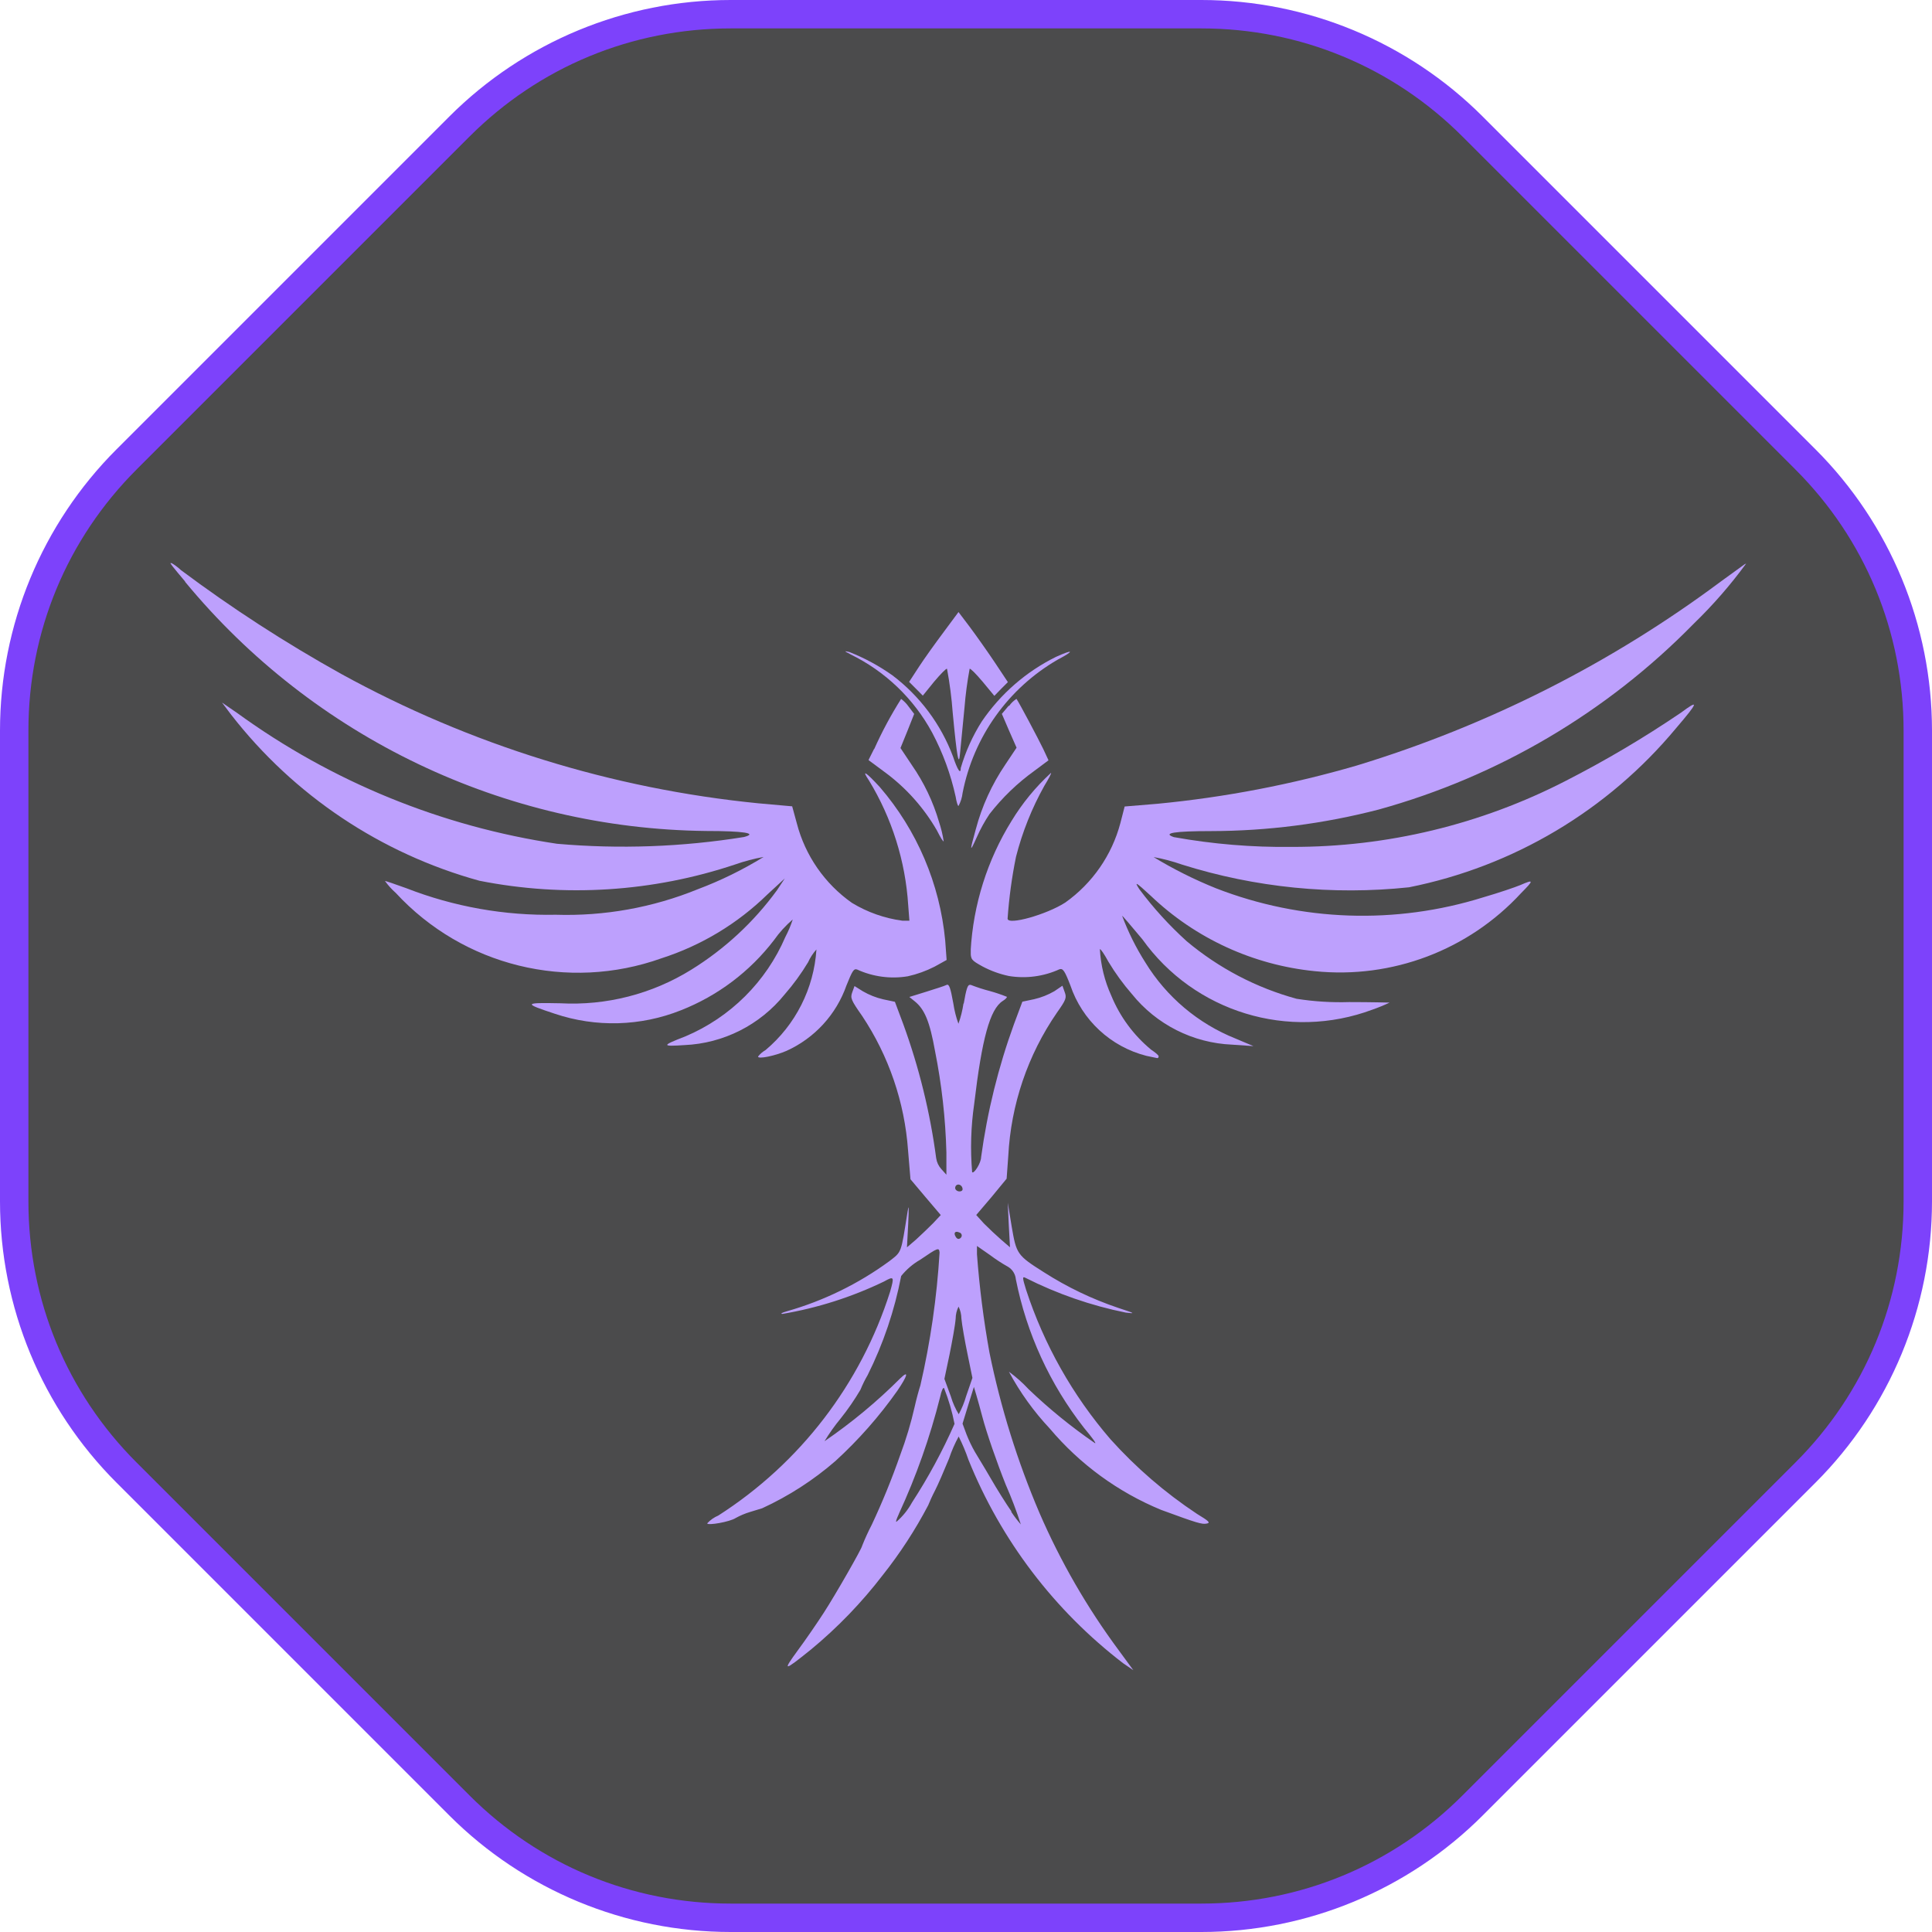
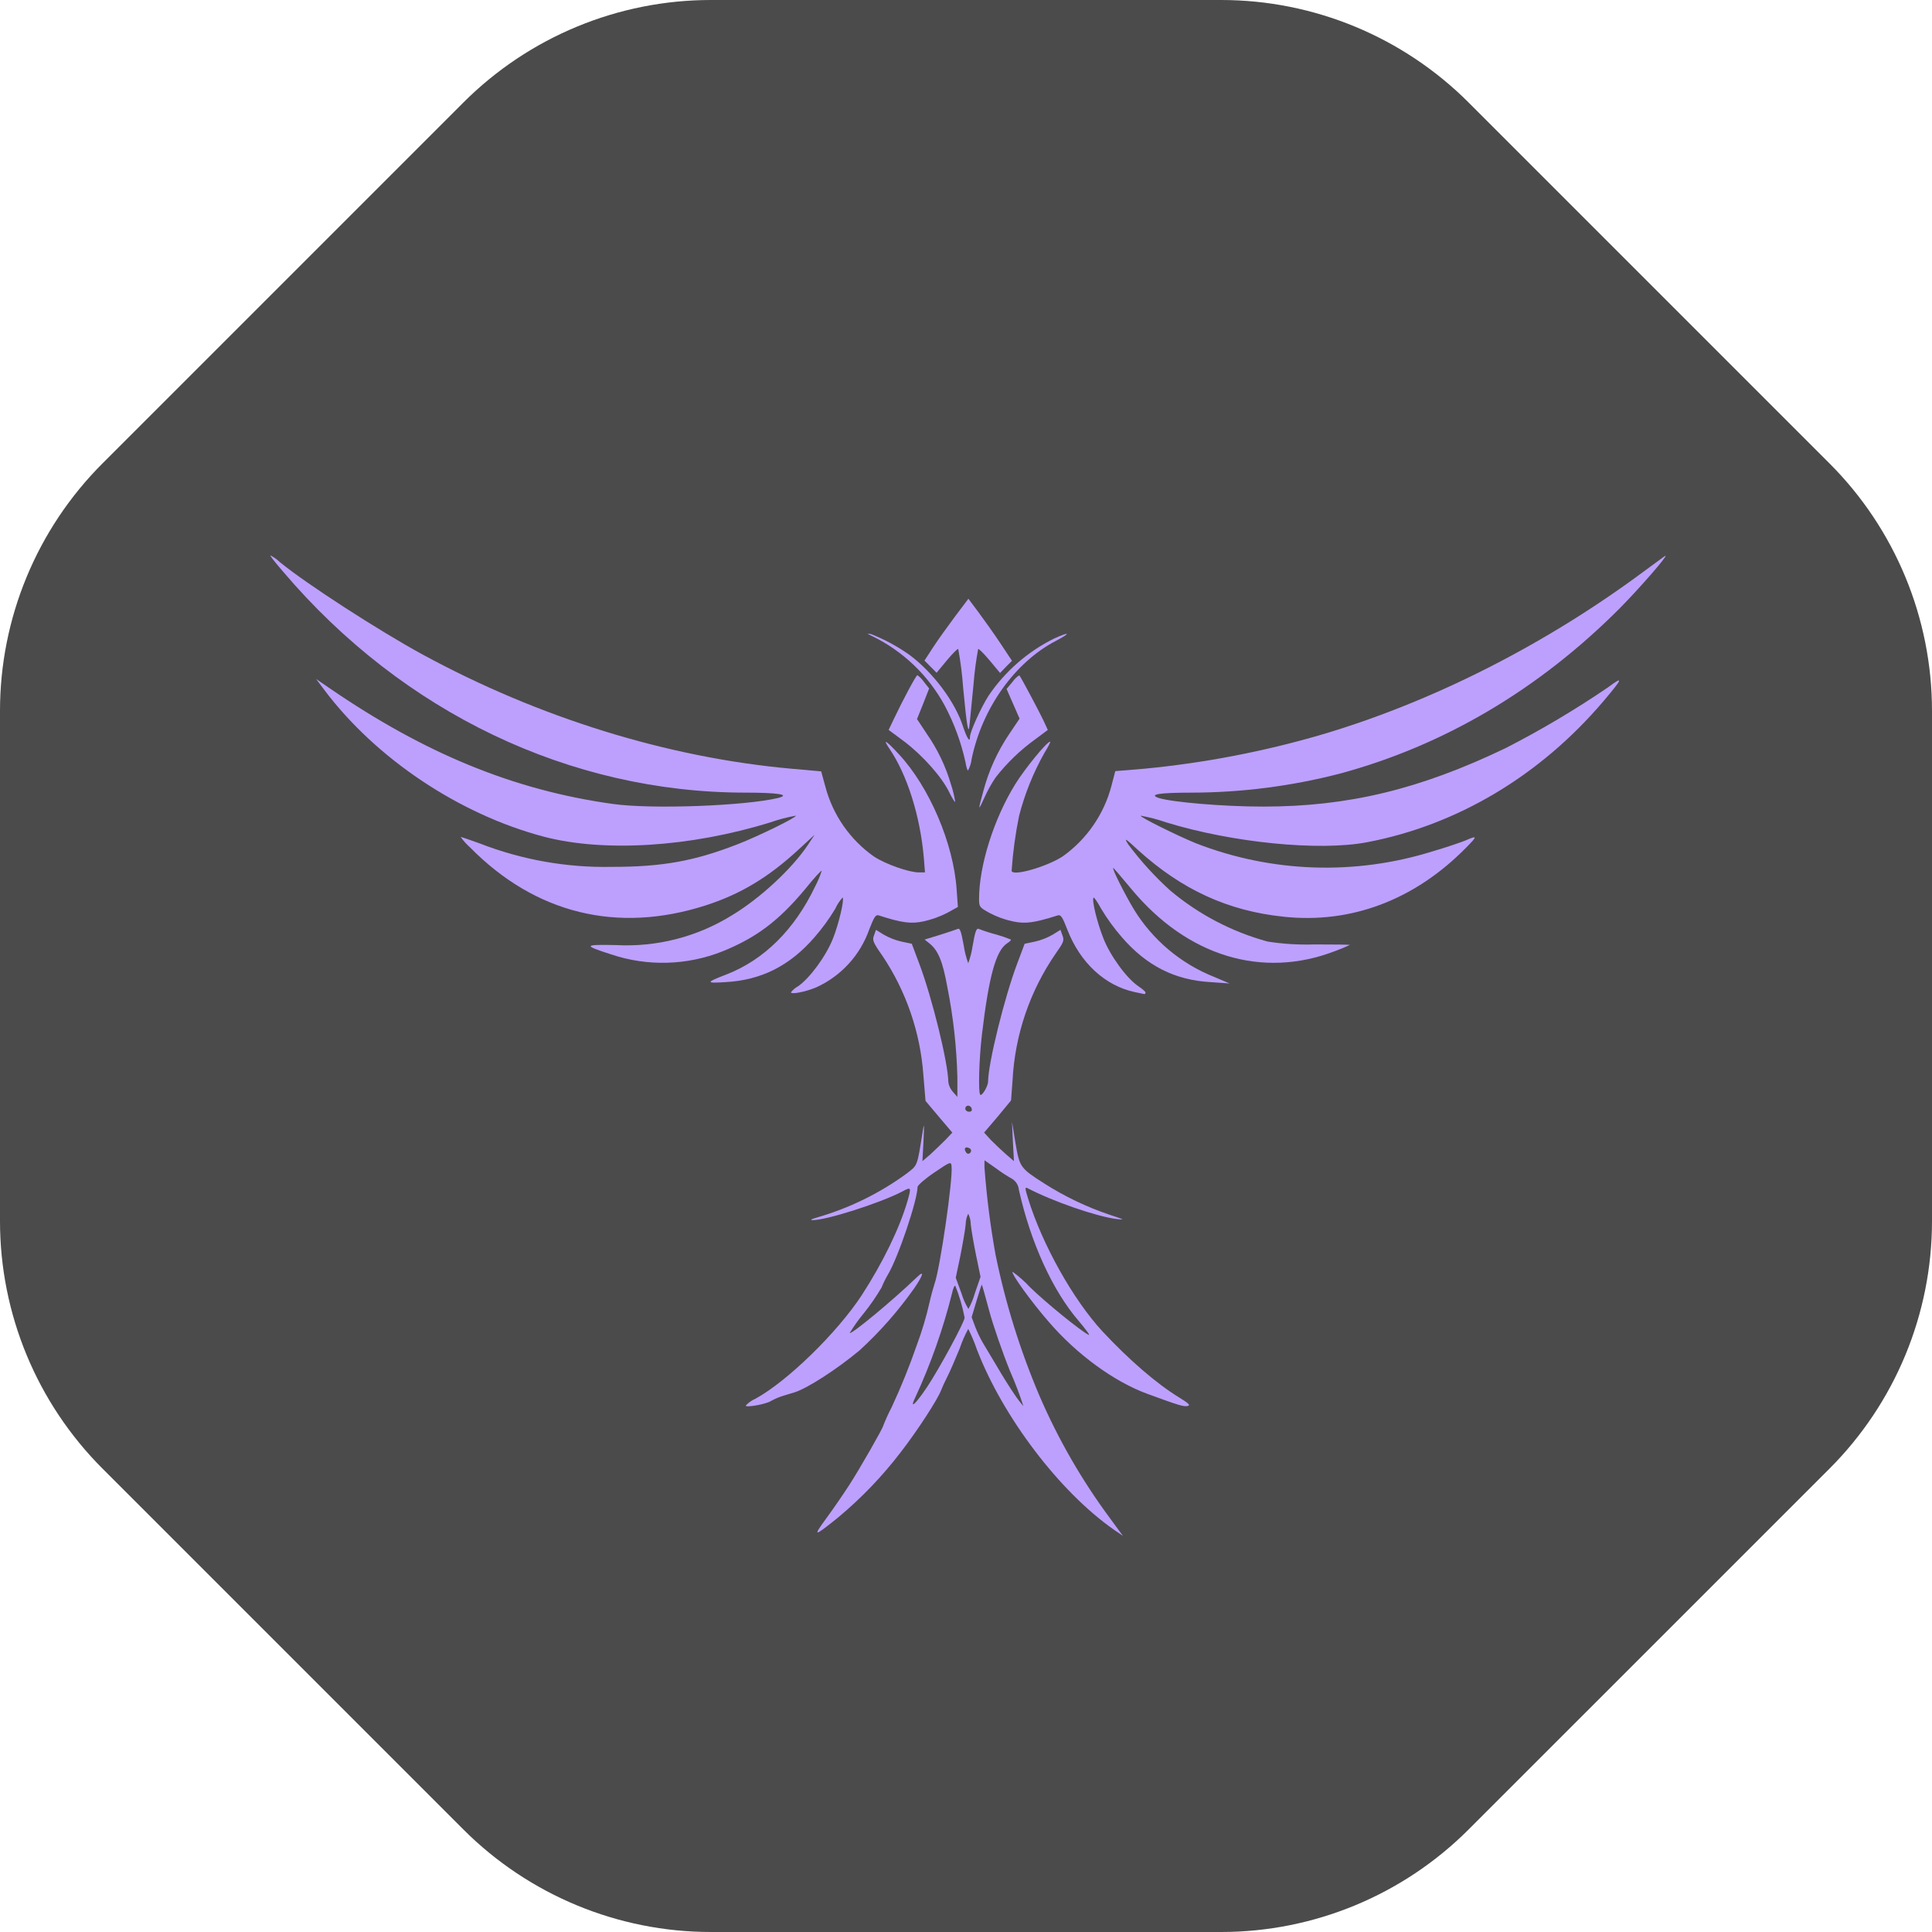
- <svg xmlns="http://www.w3.org/2000/svg" id="Tarian" width="34" height="34" viewBox="0 0 34 34">
+ <svg xmlns="http://www.w3.org/2000/svg" width="400" height="400" viewBox="0 0 400 400">
  <defs>
    <clipPath id="clip-path">
-       <path id="Path_77" data-name="Path 77" d="M11.744,27.556a12.061,12.061,0,0,0,9.168,4.382c.658,0,.917.04.665.106a13.344,13.344,0,0,1-3.29.119,12.79,12.79,0,0,1-5.627-2.3l-.269-.185.162.215a8.335,8.335,0,0,0,4.369,2.921,8.806,8.806,0,0,0,4.5-.287,3.263,3.263,0,0,1,.5-.132,6.728,6.728,0,0,1-1.158.568,6.117,6.117,0,0,1-2.5.449,6.858,6.858,0,0,1-2.629-.467c-.194-.07-.363-.128-.377-.128a1.283,1.283,0,0,0,.191.211,4.365,4.365,0,0,0,4.677,1.15,4.745,4.745,0,0,0,1.863-1.123l.306-.282-.137.207a5.349,5.349,0,0,1-1.51,1.4,3.969,3.969,0,0,1-2.305.59c-.644-.013-.654,0-.093.185a3.222,3.222,0,0,0,2.218-.062,3.829,3.829,0,0,0,1.636-1.233,1.971,1.971,0,0,1,.331-.365,1.984,1.984,0,0,1-.13.308,3.323,3.323,0,0,1-1.758,1.749c-.424.164-.424.181-.018.154a2.4,2.4,0,0,0,1.762-.89,4,4,0,0,0,.414-.568.867.867,0,0,1,.147-.225,2.526,2.526,0,0,1-.895,1.77.454.454,0,0,0-.133.115c0,.048.287-.009.5-.1a1.985,1.985,0,0,0,1.057-1.154c.1-.246.126-.3.187-.278a1.538,1.538,0,0,0,.892.119,1.983,1.983,0,0,0,.468-.168l.215-.119-.025-.343a4.831,4.831,0,0,0-1.151-2.7c-.251-.273-.327-.317-.19-.115a4.811,4.811,0,0,1,.69,2.194l.021.273h-.122a2.3,2.3,0,0,1-.888-.313,2.47,2.47,0,0,1-.971-1.4l-.082-.3-.594-.053a19.167,19.167,0,0,1-7.342-2.277,25,25,0,0,1-2.822-1.828.881.881,0,0,0-.184-.134c-.022,0,.06.1.256.332" transform="translate(-11.484 -27.224)" fill="#bda0fd" />
+       <path id="Path_77" data-name="Path 77" d="M14.189,30.684c24.793,29.129,59.283,45.6,95.5,45.645,6.855,0,9.554.414,6.927,1.1-6.885,1.649-26.214,2.381-34.268,1.241C61.9,75.826,43.473,68.257,23.736,54.721L20.93,52.8l1.685,2.243C33.29,69.265,50.55,80.828,68.122,85.463c12.468,3.251,30.334,2.153,46.887-2.987A34,34,0,0,1,120.25,81.1c.264.324-7.79,4.264-12.061,5.919C99.242,90.507,92.615,91.7,82.168,91.7a71.438,71.438,0,0,1-27.384-4.864c-2.021-.732-3.778-1.331-3.928-1.331a13.365,13.365,0,0,0,1.985,2.2c13.482,13.674,30.448,17.848,48.722,11.977,7.263-2.339,13.068-5.829,19.4-11.7l3.185-2.939L122.721,87.2c-3.293,4.912-9.848,11.011-15.725,14.543a41.34,41.34,0,0,1-24.013,6.147c-6.7-.132-6.813.048-.972,1.931a33.556,33.556,0,0,0,23.107-.648c6.9-2.795,11.575-6.279,17.044-12.846,1.871-2.333,3.448-4.036,3.448-3.8a20.662,20.662,0,0,1-1.349,3.209c-4.27,8.948-10.567,15.185-18.316,18.214-4.42,1.7-4.42,1.883-.192,1.607,7.383-.414,13.26-3.394,18.352-9.266a41.692,41.692,0,0,0,4.312-5.919,9.026,9.026,0,0,1,1.529-2.339c.378.456-.78,5.416-2.015,8.534-1.463,3.67-4.87,8.3-7.3,9.907a4.728,4.728,0,0,0-1.385,1.193c0,.5,2.993-.09,5.2-1.008a20.674,20.674,0,0,0,11.011-12.025c1.014-2.567,1.313-3.077,1.949-2.891,4.792,1.559,6.741,1.793,9.29,1.241a20.657,20.657,0,0,0,4.87-1.745L153.805,100l-.258-3.574c-.636-9.548-5.655-21.29-11.989-28.079-2.615-2.843-3.406-3.3-1.979-1.193,3.706,5.416,6.441,14,7.191,22.85l.222,2.843h-1.271c-2.027,0-6.855-1.7-9.254-3.257a25.724,25.724,0,0,1-10.111-14.543l-.858-3.119-6.183-.552c-25.614-2.3-52.32-10.555-76.477-23.719-8.912-4.864-23.857-14.5-29.4-19.041a9.178,9.178,0,0,0-1.919-1.391c-.228,0,.63,1.074,2.669,3.46" transform="translate(-11.484 -27.224)" fill="#bda0fd" />
    </clipPath>
    <clipPath id="clip-path-2">
-       <path id="Path_78" data-name="Path 78" d="M36.62,31.488l-.122.145.129.3.13.295-.2.3a3.724,3.724,0,0,0-.518,1.137c-.111.4-.108.419.021.132a2.676,2.676,0,0,1,.22-.4,3.845,3.845,0,0,1,.791-.762l.248-.185-.093-.2c-.083-.172-.428-.824-.471-.881l0,0a.451.451,0,0,0-.13.126" transform="translate(-35.958 -31.362)" fill="#bda0fd" />
+       <path id="Path_78" data-name="Path 78" d="M42.856,32.669l-1.271,1.511,1.343,3.077,1.349,3.071-2.1,3.119a38.791,38.791,0,0,0-5.392,11.839c-1.157,4.174-1.121,4.36.222,1.373A27.878,27.878,0,0,1,39.3,52.532,40.051,40.051,0,0,1,47.534,44.6l2.585-1.931-.972-2.105c-.864-1.793-4.456-8.582-4.906-9.176l-.036-.024a4.694,4.694,0,0,0-1.349,1.307" transform="translate(-35.958 -31.362)" fill="#bda0fd" />
    </clipPath>
    <clipPath id="clip-path-3">
-       <path id="Path_79" data-name="Path 79" d="M32.2,29.973a3.258,3.258,0,0,1,1.439,1.379,4.412,4.412,0,0,1,.413,1.127c.014.088.036.163.05.163a.629.629,0,0,0,.072-.229,3.477,3.477,0,0,1,1.675-2.347c.3-.158.28-.189-.032-.048a3.4,3.4,0,0,0-1.305,1.136,3.206,3.206,0,0,0-.37.819c0,.123-.058.035-.136-.2a3.2,3.2,0,0,0-1.068-1.431,3.6,3.6,0,0,0-.755-.409.439.439,0,0,0-.066-.013c-.017,0,.009.015.083.052" transform="translate(-32.108 -29.921)" fill="#bda0fd" />
+       <path id="Path_79" data-name="Path 79" d="M33.028,30.461A33.94,33.94,0,0,1,48.015,44.824a45.957,45.957,0,0,1,4.306,11.743c.15.918.372,1.7.522,1.7a6.555,6.555,0,0,0,.75-2.387c2.171-10.5,8.954-20.043,17.452-24.451,3.149-1.649,2.921-1.973-.336-.5a35.365,35.365,0,0,0-13.6,11.833c-1.607,2.525-3.856,7.485-3.856,8.534,0,1.283-.6.366-1.421-2.063-1.613-5.092-6.177-11.239-11.125-14.909a37.522,37.522,0,0,0-7.862-4.264,4.574,4.574,0,0,0-.69-.132c-.174,0,.1.156.87.54" transform="translate(-32.108 -29.921)" fill="#bda0fd" />
    </clipPath>
    <clipPath id="clip-path-4">
-       <path id="Path_80" data-name="Path 80" d="M34.672,29.067c-.144.193-.341.466-.439.617l-.172.264.119.119.122.123.2-.247c.115-.136.215-.238.226-.225a7.006,7.006,0,0,1,.1.771c.075.793.108.964.129.717.007-.083.044-.449.079-.81a6.537,6.537,0,0,1,.09-.678c.01-.013.112.088.227.225l.208.251.119-.123.119-.119-.234-.352c-.13-.194-.327-.472-.435-.617l-.2-.264Z" transform="translate(-34.061 -28.719)" fill="#bda0fd" />
+       <path id="Path_80" data-name="Path 80" d="M40.424,32.341c-1.5,2.015-3.556,4.858-4.57,6.423l-1.793,2.753L35.3,42.759l1.271,1.283L38.7,41.469c1.193-1.421,2.243-2.477,2.357-2.339a72.976,72.976,0,0,1,1.014,8.03c.78,8.258,1.121,10.045,1.343,7.473.078-.864.456-4.678.828-8.438a68.067,68.067,0,0,1,.936-7.065c.108-.138,1.163.918,2.363,2.339l2.171,2.615L50.949,42.8l1.235-1.235-2.435-3.67c-1.349-2.021-3.406-4.912-4.534-6.423l-2.057-2.753Z" transform="translate(-34.061 -28.719)" fill="#bda0fd" />
    </clipPath>
    <clipPath id="clip-path-5">
-       <path id="Path_81" data-name="Path 81" d="M32.921,32.243l-.1.2.309.229a3.354,3.354,0,0,1,.895,1.009c.062.123.112.207.119.189a2.022,2.022,0,0,0-.082-.339,3.439,3.439,0,0,0-.478-1l-.2-.3.122-.3.119-.3-.1-.132a.565.565,0,0,0-.13-.132,6.96,6.96,0,0,0-.475.886" transform="translate(-32.824 -31.357)" fill="#bda0fd" />
+       <path id="Path_81" data-name="Path 81" d="M33.832,40.587l-1.008,2.105,3.221,2.387c3.814,2.891,7.79,7.341,9.32,10.507.642,1.283,1.163,2.159,1.241,1.973a21.063,21.063,0,0,0-.858-3.532,35.821,35.821,0,0,0-4.984-10.465L38.7,40.443l1.271-3.161,1.241-3.173-1.085-1.373a5.881,5.881,0,0,0-1.349-1.379c-.264,0-3.035,5.188-4.948,9.23" transform="translate(-32.824 -31.357)" fill="#bda0fd" />
    </clipPath>
    <clipPath id="clip-path-6">
-       <path id="Path_82" data-name="Path 82" d="M49.566,27.248l-.414.3a20.909,20.909,0,0,1-6.41,3.242,19.027,19.027,0,0,1-3.509.674l-.579.048-.075.291a2.5,2.5,0,0,1-.971,1.4c-.327.211-1.014.405-1.014.282a8.332,8.332,0,0,1,.148-1.088,5.189,5.189,0,0,1,.5-1.251c.075-.123.13-.225.115-.225a3.9,3.9,0,0,0-.694.846,4.849,4.849,0,0,0-.719,2.282c0,.158.011.168.209.278a1.762,1.762,0,0,0,.463.168,1.545,1.545,0,0,0,.892-.119c.061-.018.093.031.19.282a1.91,1.91,0,0,0,1.338,1.242l.191.04c.014,0,.025-.009.025-.031s-.062-.07-.134-.119a2.436,2.436,0,0,1-.7-.951,2.268,2.268,0,0,1-.2-.815c.011-.013.079.088.151.221a3.993,3.993,0,0,0,.413.568,2.391,2.391,0,0,0,1.762.89l.377.026-.313-.132a3.3,3.3,0,0,1-1.589-1.339,4.38,4.38,0,0,1-.41-.824c.007,0,.165.185.356.414a3.48,3.48,0,0,0,4.052,1.238,3.131,3.131,0,0,0,.3-.123s-.321-.009-.712-.009a4.96,4.96,0,0,1-.925-.058,5.1,5.1,0,0,1-1.934-1.013,6.394,6.394,0,0,1-.834-.916c-.09-.141-.068-.132.2.115A4.883,4.883,0,0,0,42,34.41a4.335,4.335,0,0,0,3.631-1.374c.227-.229.227-.246-.014-.141-.086.036-.381.137-.654.216a7.119,7.119,0,0,1-4.7-.159,7.58,7.58,0,0,1-1.1-.55,3.26,3.26,0,0,1,.5.132,9.862,9.862,0,0,0,3.995.4,8.2,8.2,0,0,0,4.7-2.8c.4-.467.406-.511.086-.273a19.093,19.093,0,0,1-2.028,1.2,10.477,10.477,0,0,1-4.821,1.162,10.967,10.967,0,0,1-2.075-.172c-.208-.071.014-.106.651-.106a11.837,11.837,0,0,0,2.952-.379,12.373,12.373,0,0,0,5.547-3.272,8.234,8.234,0,0,0,.921-1.057.055.055,0,0,0-.022.012" transform="translate(-35.946 -27.236)" fill="#bda0fd" />
+       <path id="Path_82" data-name="Path 82" d="M177.817,27.362c-.564.414-2.513,1.835-4.312,3.167C153.025,45.714,129.653,57.552,106.732,64.3a198.189,198.189,0,0,1-36.553,7.017l-6.033.5-.786,3.029A26.068,26.068,0,0,1,53.248,89.482c-3.406,2.2-10.561,4.222-10.561,2.939a86.8,86.8,0,0,1,1.541-11.329A54.054,54.054,0,0,1,49.47,68.059c.786-1.283,1.349-2.345,1.193-2.345-.672,0-5.242,5.6-7.227,8.81-4.456,7.209-7.491,16.882-7.491,23.767,0,1.649.114,1.745,2.177,2.891a18.351,18.351,0,0,0,4.828,1.745c2.549.552,4.384.318,9.29-1.241.636-.186.972.324,1.979,2.939,2.663,6.879,7.8,11.611,13.938,12.936.936.186,1.8.366,1.985.414.15,0,.264-.09.264-.324,0-.18-.642-.732-1.391-1.235-2.435-1.607-5.841-6.237-7.3-9.908-1.313-3.3-2.477-8.03-2.063-8.492.114-.132.822.918,1.577,2.3a41.6,41.6,0,0,0,4.306,5.919c5.092,5.871,10.933,8.852,18.352,9.266l3.928.276L84.56,114.4a34.4,34.4,0,0,1-16.552-13.95c-1.8-2.987-4.648-8.582-4.27-8.582.078,0,1.721,1.925,3.706,4.312,11.539,13.95,27.114,18.717,42.209,12.894a32.62,32.62,0,0,0,3.077-1.283c0-.048-3.34-.09-7.419-.09a51.659,51.659,0,0,1-9.632-.6A53.138,53.138,0,0,1,75.534,96.546,66.606,66.606,0,0,1,66.844,87c-.936-1.469-.708-1.373,2.057,1.193,9.032,8.168,18.58,12.57,30.076,13.764,14.01,1.517,27.192-3.484,37.825-14.315,2.363-2.387,2.363-2.567-.15-1.469-.894.372-3.964,1.427-6.813,2.255a74.153,74.153,0,0,1-48.95-1.655c-3.934-1.607-11.719-5.464-11.5-5.733a33.974,33.974,0,0,1,5.248,1.373c13.7,4.222,31.726,6.015,41.609,4.132,18.652-3.532,35.84-13.764,48.95-29.183,4.12-4.864,4.234-5.32.9-2.843A198.881,198.881,0,0,1,144.97,67.052C127.182,75.586,112.387,79.16,94.749,79.16c-8.276,0-18.915-.918-21.614-1.787-2.171-.738.15-1.1,6.777-1.1a123.306,123.306,0,0,0,30.754-3.946c21.422-5.781,41.009-17.3,57.784-34.082,4.108-4.138,10.087-11,9.6-11a.578.578,0,0,0-.228.126" transform="translate(-35.946 -27.236)" fill="#bda0fd" />
    </clipPath>
    <clipPath id="clip-path-7">
-       <path id="Path_83" data-name="Path 83" d="M31.263,49.421a11.7,11.7,0,0,0,.726-2.057c.022-.106.054-.176.069-.154a3.491,3.491,0,0,1,.184.629,9.792,9.792,0,0,1-.748,1.383,1.226,1.226,0,0,1-.274.34c-.016,0,0-.045.044-.141m1.978-.044c-.09-.128-.256-.393-.367-.586s-.241-.4-.276-.462a2.4,2.4,0,0,1-.144-.3l-.072-.194.1-.326c.054-.176.1-.321.1-.321s.072.233.147.52.262.823.413,1.2a7.337,7.337,0,0,1,.266.7h0a2.029,2.029,0,0,1-.168-.22M32.179,47.36l-.115-.313.09-.427c.047-.234.1-.52.108-.634a.483.483,0,0,1,.051-.211.487.487,0,0,1,.05.211c.011.115.061.4.108.625l.086.419-.111.322a1.544,1.544,0,0,1-.13.317,1.3,1.3,0,0,1-.137-.308m.079-2.823c-.036-.066,0-.1.072-.066a.054.054,0,0,1,.036.07.064.064,0,0,1-.053.042c-.02,0-.04-.016-.055-.047m0-.828a.061.061,0,0,1,.018-.071c.043-.031.108.009.108.071,0,.026-.025.039-.052.039a.083.083,0,0,1-.074-.039M32.4,40.44a1.879,1.879,0,0,1-.089.357,1.83,1.83,0,0,1-.09-.357c-.05-.278-.075-.348-.119-.326s-.19.066-.355.119l-.3.093.093.075c.176.141.266.357.359.877a10.507,10.507,0,0,1,.2,1.784v.392l-.09-.1a.363.363,0,0,1-.09-.193,11.187,11.187,0,0,0-.579-2.357l-.147-.393-.208-.044a1.3,1.3,0,0,1-.356-.141l-.147-.092-.04.11c-.036.1-.022.136.173.414a4.893,4.893,0,0,1,.809,2.365l.043.511.267.317.266.313-.136.145c-.079.079-.212.207-.3.287l-.159.136.022-.414c.014-.295.011-.356-.011-.215-.119.748-.1.7-.32.872a5.688,5.688,0,0,1-1.8.881c-.09.026-.126.044-.083.048A6.689,6.689,0,0,0,31,45.334c.18-.1.184-.088.108.18a7.3,7.3,0,0,1-3.023,3.938.562.562,0,0,0-.195.137c0,.044.4-.026.5-.093a1.3,1.3,0,0,1,.251-.106l.216-.066a5.418,5.418,0,0,0,1.291-.833,7.631,7.631,0,0,0,1.089-1.237c.18-.264.206-.366.054-.22a9.343,9.343,0,0,1-1.337,1.11,3.394,3.394,0,0,1,.284-.4,4.3,4.3,0,0,0,.349-.507,1.939,1.939,0,0,1,.126-.256,6.755,6.755,0,0,0,.59-1.744,1.181,1.181,0,0,1,.334-.286c.317-.216.332-.22.342-.128a14.167,14.167,0,0,1-.338,2.339c-.025.075-.071.242-.1.374a6.57,6.57,0,0,1-.256.854,12.77,12.77,0,0,1-.5,1.225,3.969,3.969,0,0,0-.169.37c0,.04-.471.864-.677,1.181-.111.172-.313.467-.453.656-.277.379-.256.379.226-.009A8.061,8.061,0,0,0,30.979,50.5a7.851,7.851,0,0,0,.8-1.229c.018-.048.072-.168.122-.264s.158-.348.245-.559a2.385,2.385,0,0,1,.169-.387,3.256,3.256,0,0,1,.172.409,8.54,8.54,0,0,0,2.722,3.581l.18.123-.255-.348a12.183,12.183,0,0,1-1.4-2.427,14.613,14.613,0,0,1-.877-2.814,16.7,16.7,0,0,1-.22-1.731v-.146l.227.158a2.879,2.879,0,0,0,.324.211.286.286,0,0,1,.133.216,6.2,6.2,0,0,0,1.2,2.616c.14.167.227.286.191.268a9.314,9.314,0,0,1-1.165-.947,2.4,2.4,0,0,0-.348-.309,4.746,4.746,0,0,0,.719,1,5.113,5.113,0,0,0,1.959,1.431c.647.238.719.256.8.242s.032-.049-.169-.172a7.94,7.94,0,0,1-1.521-1.312A7.684,7.684,0,0,1,33.5,45.475c-.065-.211-.065-.234-.011-.207a6.981,6.981,0,0,0,1.769.613c.176.021.158.013-.137-.084a5.956,5.956,0,0,1-1.305-.626c-.475-.3-.485-.321-.568-.805l-.069-.419.018.392.021.392-.158-.136c-.086-.075-.219-.2-.3-.282l-.136-.15.27-.317.265-.322.029-.4a4.888,4.888,0,0,1,.855-2.52c.162-.229.176-.264.137-.366l-.039-.11L34,40.224a1.29,1.29,0,0,1-.356.141l-.208.044-.147.393a11.348,11.348,0,0,0-.579,2.343c0,.1-.126.3-.158.264a5.268,5.268,0,0,1,.036-1.2c.137-1.154.277-1.665.5-1.811.051-.031.082-.066.075-.075a2.8,2.8,0,0,0-.295-.1,2.962,2.962,0,0,1-.341-.11.037.037,0,0,0-.017,0c-.037,0-.062.075-.106.33" transform="translate(-27.89 -40.11)" fill="#bda0fd" />
+       <path id="Path_83" data-name="Path 83" d="M63.022,137.1a121.834,121.834,0,0,0,7.563-21.428c.228-1.1.564-1.835.714-1.6a36.369,36.369,0,0,1,1.913,6.555c0,.918-5.284,10.645-7.79,14.405-1.517,2.261-2.585,3.538-2.855,3.538-.162,0-.036-.468.456-1.469m20.6-.456c-.936-1.337-2.663-4.09-3.826-6.105-1.193-2.021-2.507-4.174-2.879-4.816a25,25,0,0,1-1.5-3.167l-.75-2.021,1.014-3.394c.558-1.835,1.044-3.346,1.086-3.346s.75,2.429,1.535,5.416c.786,2.933,2.729,8.576,4.306,12.474a76.453,76.453,0,0,1,2.771,7.251h-.006a21.133,21.133,0,0,1-1.751-2.291M72.57,115.628l-1.193-3.263.936-4.444c.486-2.435,1.008-5.416,1.121-6.609a5.03,5.03,0,0,1,.528-2.2,5.075,5.075,0,0,1,.522,2.2c.114,1.193.636,4.132,1.122,6.513l.9,4.36-1.157,3.352a16.089,16.089,0,0,1-1.349,3.3,13.552,13.552,0,0,1-1.427-3.209M73.4,86.217c-.378-.684.036-1.056.75-.684a.567.567,0,0,1,.372.732.668.668,0,0,1-.552.438c-.21,0-.42-.162-.57-.486m0-8.624a.63.63,0,0,1,.192-.738c.444-.318,1.122.1,1.122.738,0,.276-.258.408-.546.408a.868.868,0,0,1-.768-.408m1.493-34.047a19.582,19.582,0,0,1-.93,3.718,19.052,19.052,0,0,1-.942-3.718c-.522-2.891-.78-3.628-1.235-3.394-.3.138-1.979.684-3.7,1.235l-3.149.966.972.78c1.835,1.469,2.771,3.718,3.742,9.134a109.444,109.444,0,0,1,2.063,18.586V74.93l-.936-1.056a3.778,3.778,0,0,1-.936-2.015c-.036-3.946-3.376-17.53-6.033-24.547l-1.535-4.09L60.1,42.767A13.511,13.511,0,0,1,56.4,41.3l-1.535-.96-.414,1.145c-.378,1.008-.228,1.421,1.8,4.312a50.965,50.965,0,0,1,8.426,24.637l.444,5.326,2.777,3.3,2.771,3.263L69.241,83.83c-.828.828-2.213,2.159-3.107,2.987l-1.655,1.415.228-4.312c.15-3.071.114-3.712-.114-2.243-1.235,7.8-1.05,7.293-3.328,9.086A59.247,59.247,0,0,1,42.5,99.939c-.936.276-1.307.456-.864.5,2.549.144,14.01-3.484,18.652-5.913,1.871-1.008,1.913-.918,1.121,1.877-1.643,5.691-5.128,12.846-9.47,19.545-5.134,7.85-15.473,17.89-22.022,21.47a5.855,5.855,0,0,0-2.027,1.427c0,.456,4.192-.276,5.248-.966a13.529,13.529,0,0,1,2.615-1.1c.942-.276,1.949-.594,2.255-.684,2.657-.828,8.756-4.774,13.446-8.678a79.492,79.492,0,0,0,11.341-12.888c1.877-2.753,2.141-3.808.564-2.291C58.266,117.139,49.726,124.2,49.426,123.8a35.352,35.352,0,0,1,2.957-4.132,44.776,44.776,0,0,0,3.634-5.278,20.2,20.2,0,0,1,1.313-2.663c2.171-3.67,6.105-15.365,6.141-18.166,0-.318,1.571-1.7,3.478-2.981,3.3-2.249,3.454-2.291,3.562-1.331.3,2.753-2.363,21.1-3.52,24.361-.258.78-.744,2.525-1.05,3.9a68.439,68.439,0,0,1-2.663,8.9,133.009,133.009,0,0,1-5.164,12.756,41.338,41.338,0,0,0-1.757,3.85c0,.42-4.906,9-7.047,12.3-1.157,1.787-3.257,4.864-4.714,6.837-2.885,3.946-2.663,3.946,2.357-.09a83.968,83.968,0,0,0,13.11-13.674c3.406-4.4,7.641-10.921,8.312-12.8.192-.5.75-1.745,1.271-2.753S71.3,129.205,72.2,127a24.842,24.842,0,0,1,1.763-4.036,33.926,33.926,0,0,1,1.793,4.264c5.356,13.944,17.116,29.453,28.355,37.3l1.871,1.283-2.657-3.628A126.911,126.911,0,0,1,88.75,136.912,152.216,152.216,0,0,1,79.616,107.6a173.95,173.95,0,0,1-2.291-18.028V88.052L79.688,89.7a29.991,29.991,0,0,0,3.37,2.2,2.978,2.978,0,0,1,1.385,2.255c2.435,10.915,7,20.96,12.468,27.252,1.463,1.739,2.363,2.981,1.985,2.795-1.607-.78-8.906-6.7-12.132-9.86a25.016,25.016,0,0,0-3.628-3.215c-.342.366,3.82,6.147,7.491,10.369,5.841,6.789,13.554,12.39,20.409,14.909,6.741,2.477,7.491,2.663,8.318,2.525.672-.138.33-.51-1.763-1.793-4.648-2.843-10.375-7.8-15.845-13.668-6.033-6.519-12.468-17.986-15.389-27.479-.678-2.2-.678-2.435-.114-2.159,5.278,2.753,14.3,5.871,18.43,6.381,1.835.222,1.643.132-1.427-.876a62.04,62.04,0,0,1-13.6-6.519c-4.948-3.161-5.056-3.346-5.913-8.39l-.714-4.36.186,4.084.222,4.078-1.643-1.415c-.9-.786-2.285-2.111-3.113-2.939l-1.421-1.559,2.813-3.3,2.765-3.352.306-4.126a50.914,50.914,0,0,1,8.906-26.244c1.691-2.387,1.835-2.753,1.427-3.808l-.408-1.145-1.541.96a13.435,13.435,0,0,1-3.706,1.469l-2.171.456-1.535,4.09c-2.621,6.921-5.991,20.553-6.033,24.4,0,1.014-1.307,3.173-1.643,2.753-.414-.546-.228-7.521.372-12.474,1.427-12.024,2.885-17.344,5.206-18.861.528-.318.858-.684.786-.78A29.231,29.231,0,0,0,79.724,41.3a30.867,30.867,0,0,1-3.556-1.145.389.389,0,0,0-.174-.042c-.384,0-.642.786-1.1,3.436" transform="translate(-27.89 -40.11)" fill="#bda0fd" />
    </clipPath>
  </defs>
-   <g id="Path_17295" data-name="Path 17295" transform="translate(0 0)" fill="#4b4b4c">
-     <path d="M 21.142 33.75 L 12.858 33.75 C 11.055 33.75 9.36 33.048 8.085 31.773 L 2.227 25.915 C 0.952 24.64 0.25 22.945 0.25 21.142 L 0.25 12.858 C 0.25 11.055 0.952 9.36 2.227 8.085 L 8.085 2.227 C 9.36 0.952 11.055 0.25 12.858 0.25 L 21.142 0.25 C 22.945 0.25 24.64 0.952 25.915 2.227 L 31.773 8.085 C 33.048 9.36 33.75 11.055 33.75 12.858 L 33.75 21.142 C 33.75 22.945 33.048 24.64 31.773 25.915 L 25.915 31.773 C 24.64 33.048 22.945 33.75 21.142 33.75 Z" stroke="none" />
-     <path d="M 12.858 0.5 C 11.122 0.5 9.489 1.176 8.262 2.404 L 2.404 8.262 C 1.176 9.489 0.5 11.122 0.5 12.858 L 0.5 21.142 C 0.5 22.878 1.176 24.511 2.404 25.738 L 8.262 31.596 C 9.489 32.824 11.122 33.5 12.858 33.5 L 21.142 33.5 C 22.878 33.5 24.511 32.824 25.738 31.596 L 31.596 25.738 C 32.824 24.511 33.5 22.878 33.5 21.142 L 33.5 12.858 C 33.5 11.122 32.824 9.489 31.596 8.262 L 25.738 2.404 C 24.511 1.176 22.878 0.5 21.142 0.5 L 12.858 0.5 M 12.858 0 L 21.142 0 C 22.999 0 24.779 0.737 26.092 2.05 L 31.95 7.908 C 33.263 9.221 34 11.001 34 12.858 L 34 21.142 C 34 22.999 33.263 24.779 31.95 26.092 L 26.092 31.95 C 24.779 33.263 22.999 34 21.142 34 L 12.858 34 C 11.001 34 9.221 33.263 7.908 31.95 L 2.05 26.092 C 0.737 24.779 0 22.999 0 21.142 L 0 12.858 C 0 11.001 0.737 9.221 2.05 7.908 L 7.908 2.05 C 9.221 0.737 11.001 0 12.858 0 Z" stroke="none" fill="#7d42fb" />
-   </g>
-   <g id="Group_1508" data-name="Group 1508" transform="translate(3 9.91)">
-     <g id="Group_441" data-name="Group 441">
-       <g id="Group_440" data-name="Group 440" clip-path="url(#clip-path)">
-         <rect id="Rectangle_87" data-name="Rectangle 87" width="13.682" height="8.731" transform="translate(-0.018 0)" fill="#bda0fd" />
+   <g id="Group_455" data-name="Group 455" transform="translate(-124 -374)">
+     <g id="Group_419" data-name="Group 419">
+       <path id="Polygon_14" data-name="Polygon 14" d="M252.826,0a72.46,72.46,0,0,1,51.227,21.218l74.724,74.724A72.464,72.464,0,0,1,400,147.174V252.826a72.464,72.464,0,0,1-21.225,51.242l-74.717,74.709A72.464,72.464,0,0,1,252.826,400H147.174a72.459,72.459,0,0,1-51.227-21.218L21.223,304.058A72.464,72.464,0,0,1,0,252.826V147.174A72.46,72.46,0,0,1,21.218,95.947L95.942,21.223A72.464,72.464,0,0,1,147.174,0Z" transform="translate(124 374)" fill="#4b4b4c" />
+       <g id="Ellipse_28" data-name="Ellipse 28" transform="translate(150 400)" fill="none" stroke="red" stroke-width="1" opacity="0">
+         <circle cx="174" cy="174" r="174" stroke="none" />
+         <circle cx="174" cy="174" r="173.5" fill="none" />
      </g>
    </g>
-     <g id="Group_443" data-name="Group 443" transform="translate(14.091 2.382)">
-       <g id="Group_442" data-name="Group 442" clip-path="url(#clip-path-2)">
-         <rect id="Rectangle_88" data-name="Rectangle 88" width="1.391" height="2.715" transform="translate(-0.031 0)" fill="#bda0fd" />
+     <g id="Group_454" data-name="Group 454" transform="translate(125.699 366.048)">
+       <g id="Group_441" data-name="Group 441" transform="translate(54.301 122.952)">
+         <g id="Group_440" data-name="Group 440" clip-path="url(#clip-path)">
+           <rect id="Rectangle_87" data-name="Rectangle 87" width="142.513" height="90.949" transform="translate(-0.192 0)" fill="#bda0fd" />
+         </g>
      </g>
-     </g>
-     <g id="Group_445" data-name="Group 445" transform="translate(11.874 1.553)">
-       <g id="Group_444" data-name="Group 444" clip-path="url(#clip-path-3)">
-         <rect id="Rectangle_89" data-name="Rectangle 89" width="4.052" height="2.766" transform="translate(-0.012 -0.045)" fill="#bda0fd" />
+       <g id="Group_443" data-name="Group 443" transform="translate(201.076 147.768)">
+         <g id="Group_442" data-name="Group 442" clip-path="url(#clip-path-2)">
+           <rect id="Rectangle_88" data-name="Rectangle 88" width="14.489" height="28.283" transform="translate(-0.328 0)" fill="#bda0fd" />
+         </g>
      </g>
-     </g>
-     <g id="Group_447" data-name="Group 447" transform="translate(12.999 0.861)">
-       <g id="Group_446" data-name="Group 446" clip-path="url(#clip-path-4)">
-         <rect id="Rectangle_90" data-name="Rectangle 90" width="1.74" height="2.735" transform="translate(0 0)" fill="#bda0fd" />
+       <g id="Group_445" data-name="Group 445" transform="translate(177.985 139.126)">
+         <g id="Group_444" data-name="Group 444" clip-path="url(#clip-path-3)">
+           <rect id="Rectangle_89" data-name="Rectangle 89" width="42.209" height="28.811" transform="translate(-0.123 -0.468)" fill="#bda0fd" />
+         </g>
      </g>
-     </g>
-     <g id="Group_449" data-name="Group 449" transform="translate(12.287 2.38)">
-       <g id="Group_448" data-name="Group 448" clip-path="url(#clip-path-5)">
-         <rect id="Rectangle_91" data-name="Rectangle 91" width="1.327" height="2.533" transform="translate(0 0)" fill="#bda0fd" />
+       <g id="Group_447" data-name="Group 447" transform="translate(189.701 131.918)">
+         <g id="Group_446" data-name="Group 446" clip-path="url(#clip-path-4)">
+           <rect id="Rectangle_90" data-name="Rectangle 90" width="18.124" height="28.487" transform="translate(0 0)" fill="#bda0fd" />
+         </g>
      </g>
-     </g>
-     <g id="Group_451" data-name="Group 451" transform="translate(14.084 0.007)">
-       <g id="Group_450" data-name="Group 450" clip-path="url(#clip-path-6)">
-         <path id="Path_84" data-name="Path 84" d="M0,0H13.689V8.711H0Z" fill="#bda0fd" />
+       <g id="Group_449" data-name="Group 449" transform="translate(182.282 147.738)">
+         <g id="Group_448" data-name="Group 448" clip-path="url(#clip-path-5)">
+           <rect id="Rectangle_91" data-name="Rectangle 91" width="13.818" height="26.388" transform="translate(0 0)" fill="#bda0fd" />
+         </g>
      </g>
-     </g>
-     <g id="Group_453" data-name="Group 453" transform="translate(9.446 7.419)">
-       <g id="Group_452" data-name="Group 452" clip-path="url(#clip-path-7)">
-         <rect id="Rectangle_93" data-name="Rectangle 93" width="8.845" height="12.113" transform="translate(0 -0.018)" fill="#bda0fd" />
+       <g id="Group_451" data-name="Group 451" transform="translate(201.006 123.024)">
+         <g id="Group_450" data-name="Group 450" clip-path="url(#clip-path-6)">
+           <path id="Path_84" data-name="Path 84" d="M0,0H142.591V90.739H0Z" fill="#bda0fd" />
+         </g>
+       </g>
+       <g id="Group_453" data-name="Group 453" transform="translate(152.692 200.233)">
+         <g id="Group_452" data-name="Group 452" clip-path="url(#clip-path-7)">
+           <rect id="Rectangle_93" data-name="Rectangle 93" width="92.136" height="126.177" transform="translate(0 -0.192)" fill="#bda0fd" />
+         </g>
      </g>
    </g>
  </g>
</svg>
